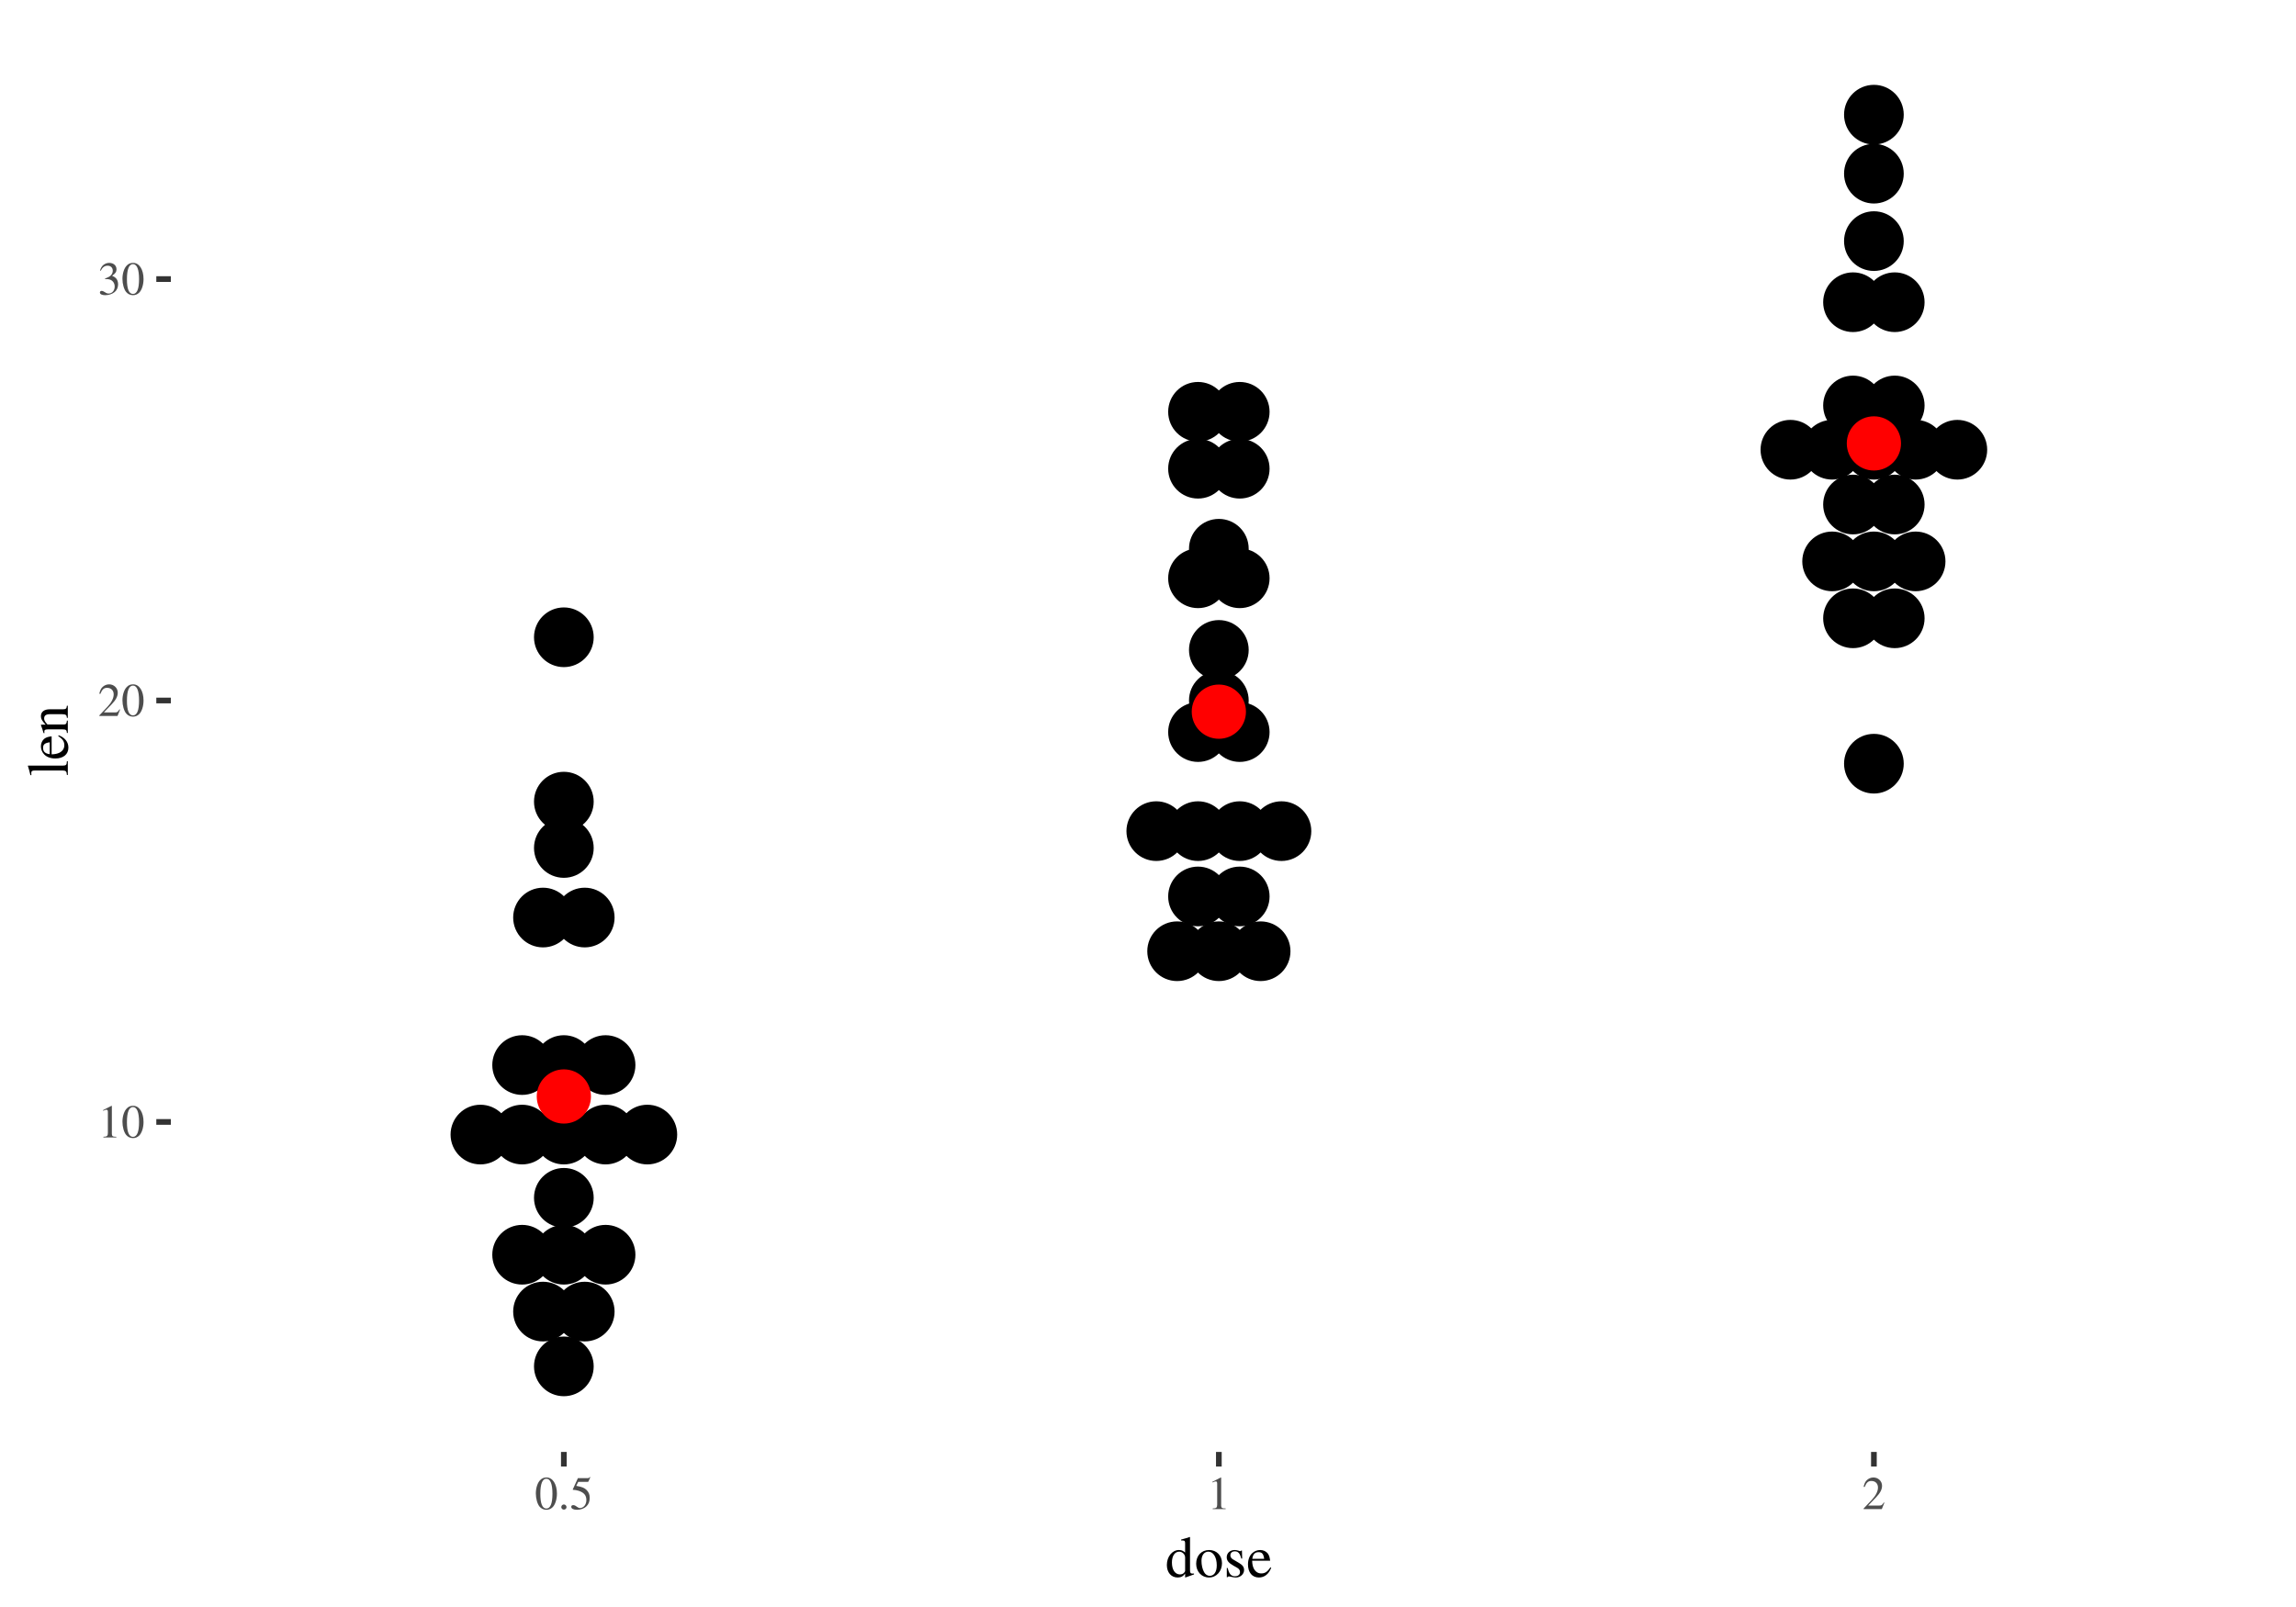
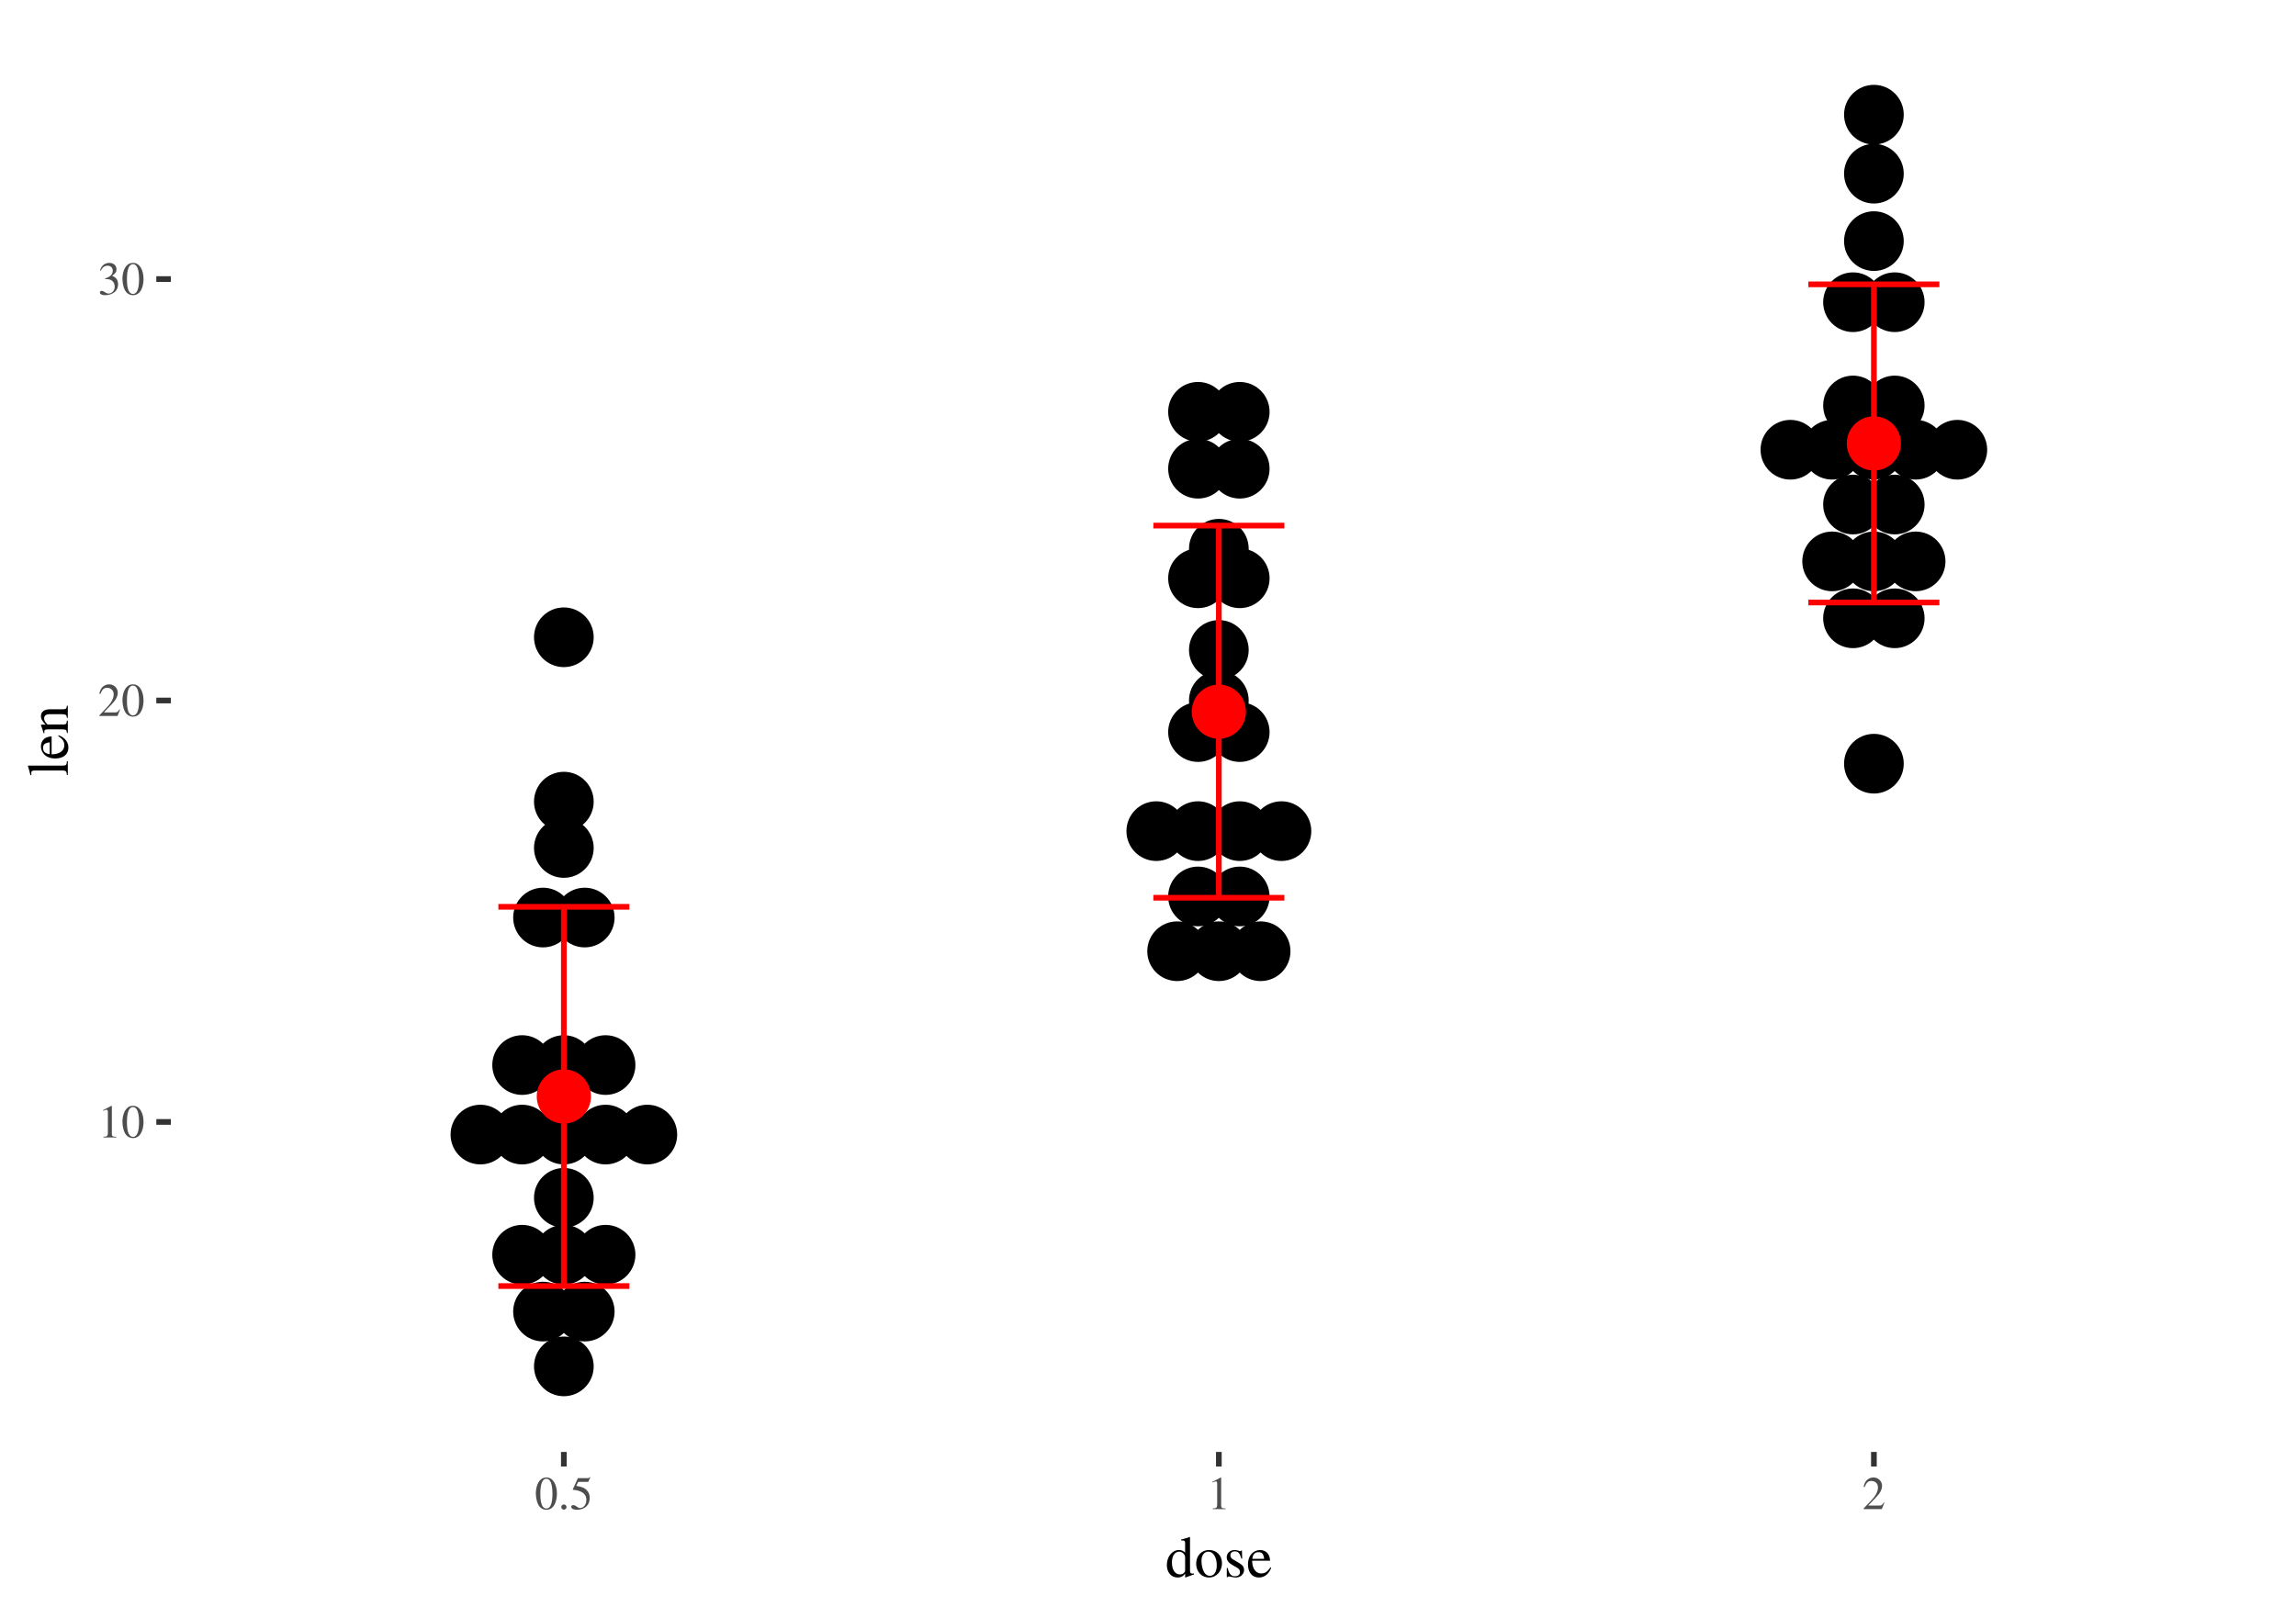
<svg xmlns="http://www.w3.org/2000/svg" viewBox="0 0 432.00 302.40">
  <defs>
    <style type="text/css">
    line, polyline, path, rect, circle {
      fill: none;
      stroke: #000000;
      stroke-linecap: round;
      stroke-linejoin: round;
      stroke-miterlimit: 10.00;
    }
  </style>
  </defs>
  <rect width="100%" height="100%" style="stroke: none; fill: #FFFFFF;" />
  <defs>
    <clipPath id="cpMzIuMTQ4Nnw0MjYuNTIxfDI3My4yMnw1LjQ3OTQ1">
      <rect x="32.15" y="5.48" width="394.37" height="267.74" />
    </clipPath>
  </defs>
  <circle cx="106.09" cy="257.12" r="3.93pt" style="stroke-width: 0.75; fill: #000000;" clip-path="url(#cpMzIuMTQ4Nnw0MjYuNTIxfDI3My4yMnw1LjQ3OTQ1)" />
  <circle cx="102.17" cy="246.81" r="3.93pt" style="stroke-width: 0.75; fill: #000000;" clip-path="url(#cpMzIuMTQ4Nnw0MjYuNTIxfDI3My4yMnw1LjQ3OTQ1)" />
  <circle cx="110.02" cy="246.81" r="3.93pt" style="stroke-width: 0.75; fill: #000000;" clip-path="url(#cpMzIuMTQ4Nnw0MjYuNTIxfDI3My4yMnw1LjQ3OTQ1)" />
  <circle cx="98.24" cy="236.11" r="3.93pt" style="stroke-width: 0.75; fill: #000000;" clip-path="url(#cpMzIuMTQ4Nnw0MjYuNTIxfDI3My4yMnw1LjQ3OTQ1)" />
  <circle cx="106.09" cy="236.11" r="3.93pt" style="stroke-width: 0.75; fill: #000000;" clip-path="url(#cpMzIuMTQ4Nnw0MjYuNTIxfDI3My4yMnw1LjQ3OTQ1)" />
  <circle cx="113.94" cy="236.11" r="3.93pt" style="stroke-width: 0.75; fill: #000000;" clip-path="url(#cpMzIuMTQ4Nnw0MjYuNTIxfDI3My4yMnw1LjQ3OTQ1)" />
  <circle cx="106.09" cy="225.40" r="3.93pt" style="stroke-width: 0.75; fill: #000000;" clip-path="url(#cpMzIuMTQ4Nnw0MjYuNTIxfDI3My4yMnw1LjQ3OTQ1)" />
  <circle cx="90.39" cy="213.50" r="3.93pt" style="stroke-width: 0.75; fill: #000000;" clip-path="url(#cpMzIuMTQ4Nnw0MjYuNTIxfDI3My4yMnw1LjQ3OTQ1)" />
  <circle cx="98.24" cy="213.50" r="3.93pt" style="stroke-width: 0.75; fill: #000000;" clip-path="url(#cpMzIuMTQ4Nnw0MjYuNTIxfDI3My4yMnw1LjQ3OTQ1)" />
  <circle cx="106.09" cy="213.50" r="3.93pt" style="stroke-width: 0.75; fill: #000000;" clip-path="url(#cpMzIuMTQ4Nnw0MjYuNTIxfDI3My4yMnw1LjQ3OTQ1)" />
  <circle cx="113.94" cy="213.50" r="3.93pt" style="stroke-width: 0.75; fill: #000000;" clip-path="url(#cpMzIuMTQ4Nnw0MjYuNTIxfDI3My4yMnw1LjQ3OTQ1)" />
  <circle cx="121.80" cy="213.50" r="3.93pt" style="stroke-width: 0.75; fill: #000000;" clip-path="url(#cpMzIuMTQ4Nnw0MjYuNTIxfDI3My4yMnw1LjQ3OTQ1)" />
  <circle cx="98.24" cy="200.42" r="3.93pt" style="stroke-width: 0.75; fill: #000000;" clip-path="url(#cpMzIuMTQ4Nnw0MjYuNTIxfDI3My4yMnw1LjQ3OTQ1)" />
  <circle cx="106.09" cy="200.42" r="3.93pt" style="stroke-width: 0.75; fill: #000000;" clip-path="url(#cpMzIuMTQ4Nnw0MjYuNTIxfDI3My4yMnw1LjQ3OTQ1)" />
  <circle cx="113.94" cy="200.42" r="3.93pt" style="stroke-width: 0.75; fill: #000000;" clip-path="url(#cpMzIuMTQ4Nnw0MjYuNTIxfDI3My4yMnw1LjQ3OTQ1)" />
  <circle cx="102.17" cy="172.66" r="3.93pt" style="stroke-width: 0.75; fill: #000000;" clip-path="url(#cpMzIuMTQ4Nnw0MjYuNTIxfDI3My4yMnw1LjQ3OTQ1)" />
  <circle cx="110.02" cy="172.66" r="3.93pt" style="stroke-width: 0.75; fill: #000000;" clip-path="url(#cpMzIuMTQ4Nnw0MjYuNTIxfDI3My4yMnw1LjQ3OTQ1)" />
  <circle cx="106.09" cy="159.57" r="3.93pt" style="stroke-width: 0.75; fill: #000000;" clip-path="url(#cpMzIuMTQ4Nnw0MjYuNTIxfDI3My4yMnw1LjQ3OTQ1)" />
  <circle cx="106.09" cy="150.85" r="3.93pt" style="stroke-width: 0.75; fill: #000000;" clip-path="url(#cpMzIuMTQ4Nnw0MjYuNTIxfDI3My4yMnw1LjQ3OTQ1)" />
  <circle cx="106.09" cy="119.92" r="3.93pt" style="stroke-width: 0.75; fill: #000000;" clip-path="url(#cpMzIuMTQ4Nnw0MjYuNTIxfDI3My4yMnw1LjQ3OTQ1)" />
  <circle cx="221.48" cy="179.00" r="3.93pt" style="stroke-width: 0.75; fill: #000000;" clip-path="url(#cpMzIuMTQ4Nnw0MjYuNTIxfDI3My4yMnw1LjQ3OTQ1)" />
  <circle cx="229.33" cy="179.00" r="3.93pt" style="stroke-width: 0.75; fill: #000000;" clip-path="url(#cpMzIuMTQ4Nnw0MjYuNTIxfDI3My4yMnw1LjQ3OTQ1)" />
  <circle cx="237.19" cy="179.00" r="3.93pt" style="stroke-width: 0.75; fill: #000000;" clip-path="url(#cpMzIuMTQ4Nnw0MjYuNTIxfDI3My4yMnw1LjQ3OTQ1)" />
  <circle cx="225.41" cy="168.69" r="3.93pt" style="stroke-width: 0.75; fill: #000000;" clip-path="url(#cpMzIuMTQ4Nnw0MjYuNTIxfDI3My4yMnw1LjQ3OTQ1)" />
  <circle cx="233.26" cy="168.69" r="3.93pt" style="stroke-width: 0.75; fill: #000000;" clip-path="url(#cpMzIuMTQ4Nnw0MjYuNTIxfDI3My4yMnw1LjQ3OTQ1)" />
  <circle cx="217.56" cy="156.40" r="3.93pt" style="stroke-width: 0.75; fill: #000000;" clip-path="url(#cpMzIuMTQ4Nnw0MjYuNTIxfDI3My4yMnw1LjQ3OTQ1)" />
  <circle cx="225.41" cy="156.40" r="3.93pt" style="stroke-width: 0.75; fill: #000000;" clip-path="url(#cpMzIuMTQ4Nnw0MjYuNTIxfDI3My4yMnw1LjQ3OTQ1)" />
  <circle cx="233.26" cy="156.40" r="3.93pt" style="stroke-width: 0.75; fill: #000000;" clip-path="url(#cpMzIuMTQ4Nnw0MjYuNTIxfDI3My4yMnw1LjQ3OTQ1)" />
  <circle cx="241.11" cy="156.40" r="3.93pt" style="stroke-width: 0.75; fill: #000000;" clip-path="url(#cpMzIuMTQ4Nnw0MjYuNTIxfDI3My4yMnw1LjQ3OTQ1)" />
  <circle cx="225.41" cy="137.76" r="3.93pt" style="stroke-width: 0.75; fill: #000000;" clip-path="url(#cpMzIuMTQ4Nnw0MjYuNTIxfDI3My4yMnw1LjQ3OTQ1)" />
  <circle cx="233.26" cy="137.76" r="3.93pt" style="stroke-width: 0.75; fill: #000000;" clip-path="url(#cpMzIuMTQ4Nnw0MjYuNTIxfDI3My4yMnw1LjQ3OTQ1)" />
  <circle cx="229.33" cy="131.82" r="3.93pt" style="stroke-width: 0.75; fill: #000000;" clip-path="url(#cpMzIuMTQ4Nnw0MjYuNTIxfDI3My4yMnw1LjQ3OTQ1)" />
  <circle cx="229.33" cy="122.30" r="3.93pt" style="stroke-width: 0.75; fill: #000000;" clip-path="url(#cpMzIuMTQ4Nnw0MjYuNTIxfDI3My4yMnw1LjQ3OTQ1)" />
  <circle cx="225.41" cy="108.82" r="3.93pt" style="stroke-width: 0.75; fill: #000000;" clip-path="url(#cpMzIuMTQ4Nnw0MjYuNTIxfDI3My4yMnw1LjQ3OTQ1)" />
  <circle cx="233.26" cy="108.82" r="3.93pt" style="stroke-width: 0.75; fill: #000000;" clip-path="url(#cpMzIuMTQ4Nnw0MjYuNTIxfDI3My4yMnw1LjQ3OTQ1)" />
  <circle cx="229.33" cy="103.26" r="3.93pt" style="stroke-width: 0.75; fill: #000000;" clip-path="url(#cpMzIuMTQ4Nnw0MjYuNTIxfDI3My4yMnw1LjQ3OTQ1)" />
  <circle cx="225.41" cy="88.20" r="3.93pt" style="stroke-width: 0.75; fill: #000000;" clip-path="url(#cpMzIuMTQ4Nnw0MjYuNTIxfDI3My4yMnw1LjQ3OTQ1)" />
  <circle cx="233.26" cy="88.20" r="3.93pt" style="stroke-width: 0.75; fill: #000000;" clip-path="url(#cpMzIuMTQ4Nnw0MjYuNTIxfDI3My4yMnw1LjQ3OTQ1)" />
  <circle cx="225.41" cy="77.49" r="3.93pt" style="stroke-width: 0.75; fill: #000000;" clip-path="url(#cpMzIuMTQ4Nnw0MjYuNTIxfDI3My4yMnw1LjQ3OTQ1)" />
  <circle cx="233.26" cy="77.49" r="3.93pt" style="stroke-width: 0.75; fill: #000000;" clip-path="url(#cpMzIuMTQ4Nnw0MjYuNTIxfDI3My4yMnw1LjQ3OTQ1)" />
  <circle cx="352.58" cy="143.71" r="3.93pt" style="stroke-width: 0.75; fill: #000000;" clip-path="url(#cpMzIuMTQ4Nnw0MjYuNTIxfDI3My4yMnw1LjQ3OTQ1)" />
  <circle cx="348.65" cy="116.35" r="3.93pt" style="stroke-width: 0.75; fill: #000000;" clip-path="url(#cpMzIuMTQ4Nnw0MjYuNTIxfDI3My4yMnw1LjQ3OTQ1)" />
  <circle cx="356.50" cy="116.35" r="3.93pt" style="stroke-width: 0.75; fill: #000000;" clip-path="url(#cpMzIuMTQ4Nnw0MjYuNTIxfDI3My4yMnw1LjQ3OTQ1)" />
  <circle cx="344.72" cy="105.64" r="3.93pt" style="stroke-width: 0.75; fill: #000000;" clip-path="url(#cpMzIuMTQ4Nnw0MjYuNTIxfDI3My4yMnw1LjQ3OTQ1)" />
  <circle cx="352.58" cy="105.64" r="3.93pt" style="stroke-width: 0.75; fill: #000000;" clip-path="url(#cpMzIuMTQ4Nnw0MjYuNTIxfDI3My4yMnw1LjQ3OTQ1)" />
  <circle cx="360.43" cy="105.64" r="3.93pt" style="stroke-width: 0.75; fill: #000000;" clip-path="url(#cpMzIuMTQ4Nnw0MjYuNTIxfDI3My4yMnw1LjQ3OTQ1)" />
  <circle cx="348.65" cy="94.94" r="3.93pt" style="stroke-width: 0.75; fill: #000000;" clip-path="url(#cpMzIuMTQ4Nnw0MjYuNTIxfDI3My4yMnw1LjQ3OTQ1)" />
  <circle cx="356.50" cy="94.94" r="3.93pt" style="stroke-width: 0.75; fill: #000000;" clip-path="url(#cpMzIuMTQ4Nnw0MjYuNTIxfDI3My4yMnw1LjQ3OTQ1)" />
  <circle cx="336.87" cy="84.63" r="3.93pt" style="stroke-width: 0.75; fill: #000000;" clip-path="url(#cpMzIuMTQ4Nnw0MjYuNTIxfDI3My4yMnw1LjQ3OTQ1)" />
  <circle cx="344.72" cy="84.63" r="3.93pt" style="stroke-width: 0.75; fill: #000000;" clip-path="url(#cpMzIuMTQ4Nnw0MjYuNTIxfDI3My4yMnw1LjQ3OTQ1)" />
  <circle cx="352.58" cy="84.63" r="3.93pt" style="stroke-width: 0.75; fill: #000000;" clip-path="url(#cpMzIuMTQ4Nnw0MjYuNTIxfDI3My4yMnw1LjQ3OTQ1)" />
  <circle cx="360.43" cy="84.63" r="3.93pt" style="stroke-width: 0.75; fill: #000000;" clip-path="url(#cpMzIuMTQ4Nnw0MjYuNTIxfDI3My4yMnw1LjQ3OTQ1)" />
  <circle cx="368.28" cy="84.63" r="3.93pt" style="stroke-width: 0.75; fill: #000000;" clip-path="url(#cpMzIuMTQ4Nnw0MjYuNTIxfDI3My4yMnw1LjQ3OTQ1)" />
  <circle cx="348.65" cy="76.30" r="3.93pt" style="stroke-width: 0.75; fill: #000000;" clip-path="url(#cpMzIuMTQ4Nnw0MjYuNTIxfDI3My4yMnw1LjQ3OTQ1)" />
  <circle cx="356.50" cy="76.30" r="3.93pt" style="stroke-width: 0.75; fill: #000000;" clip-path="url(#cpMzIuMTQ4Nnw0MjYuNTIxfDI3My4yMnw1LjQ3OTQ1)" />
  <circle cx="348.65" cy="56.87" r="3.93pt" style="stroke-width: 0.75; fill: #000000;" clip-path="url(#cpMzIuMTQ4Nnw0MjYuNTIxfDI3My4yMnw1LjQ3OTQ1)" />
  <circle cx="356.50" cy="56.87" r="3.93pt" style="stroke-width: 0.75; fill: #000000;" clip-path="url(#cpMzIuMTQ4Nnw0MjYuNTIxfDI3My4yMnw1LjQ3OTQ1)" />
  <circle cx="352.58" cy="45.37" r="3.93pt" style="stroke-width: 0.75; fill: #000000;" clip-path="url(#cpMzIuMTQ4Nnw0MjYuNTIxfDI3My4yMnw1LjQ3OTQ1)" />
  <circle cx="352.58" cy="32.68" r="3.93pt" style="stroke-width: 0.75; fill: #000000;" clip-path="url(#cpMzIuMTQ4Nnw0MjYuNTIxfDI3My4yMnw1LjQ3OTQ1)" />
  <circle cx="352.58" cy="21.58" r="3.93pt" style="stroke-width: 0.75; fill: #000000;" clip-path="url(#cpMzIuMTQ4Nnw0MjYuNTIxfDI3My4yMnw1LjQ3OTQ1)" />
+   <polyline points="93.77,170.64 118.42,170.64 " style="stroke-width: 1.07; stroke: #FF0000; stroke-linecap: butt;" clip-path="url(#cpMzIuMTQ4Nnw0MjYuNTIxfDI3My4yMnw1LjQ3OTQ1)" />
+   <polyline points="106.09,170.64 106.09,242.01 " style="stroke-width: 1.07; stroke: #FF0000; stroke-linecap: butt;" clip-path="url(#cpMzIuMTQ4Nnw0MjYuNTIxfDI3My4yMnw1LjQ3OTQ1)" />
+   <polyline points="93.77,242.01 118.42,242.01 " style="stroke-width: 1.07; stroke: #FF0000; stroke-linecap: butt;" clip-path="url(#cpMzIuMTQ4Nnw0MjYuNTIxfDI3My4yMnw1LjQ3OTQ1)" />
+   <polyline points="217.01,98.90 241.66,98.90 " style="stroke-width: 1.07; stroke: #FF0000; stroke-linecap: butt;" clip-path="url(#cpMzIuMTQ4Nnw0MjYuNTIxfDI3My4yMnw1LjQ3OTQ1)" />
+   <polyline points="229.33,98.90 229.33,168.94 " style="stroke-width: 1.07; stroke: #FF0000; stroke-linecap: butt;" clip-path="url(#cpMzIuMTQ4Nnw0MjYuNTIxfDI3My4yMnw1LjQ3OTQ1)" />
+   <polyline points="217.01,168.94 241.66,168.94 " style="stroke-width: 1.07; stroke: #FF0000; stroke-linecap: butt;" clip-path="url(#cpMzIuMTQ4Nnw0MjYuNTIxfDI3My4yMnw1LjQ3OTQ1)" />
+   <polyline points="340.25,53.50 364.90,53.50 " style="stroke-width: 1.07; stroke: #FF0000; stroke-linecap: butt;" clip-path="url(#cpMzIuMTQ4Nnw0MjYuNTIxfDI3My4yMnw1LjQ3OTQ1)" />
+   <polyline points="352.58,53.50 352.58,113.37 " style="stroke-width: 1.07; stroke: #FF0000; stroke-linecap: butt;" clip-path="url(#cpMzIuMTQ4Nnw0MjYuNTIxfDI3My4yMnw1LjQ3OTQ1)" />
+   <polyline points="340.25,113.37 364.90,113.37 " style="stroke-width: 1.07; stroke: #FF0000; stroke-linecap: butt;" clip-path="url(#cpMzIuMTQ4Nnw0MjYuNTIxfDI3My4yMnw1LjQ3OTQ1)" />
  <circle cx="106.09" cy="206.33" r="3.56pt" style="stroke-width: 0.71; stroke: #FF0000; fill: #FF0000;" clip-path="url(#cpMzIuMTQ4Nnw0MjYuNTIxfDI3My4yMnw1LjQ3OTQ1)" />
  <circle cx="229.33" cy="133.92" r="3.56pt" style="stroke-width: 0.71; stroke: #FF0000; fill: #FF0000;" clip-path="url(#cpMzIuMTQ4Nnw0MjYuNTIxfDI3My4yMnw1LjQ3OTQ1)" />
  <circle cx="352.58" cy="83.44" r="3.56pt" style="stroke-width: 0.71; stroke: #FF0000; fill: #FF0000;" clip-path="url(#cpMzIuMTQ4Nnw0MjYuNTIxfDI3My4yMnw1LjQ3OTQ1)" />
  <defs>
    <clipPath id="cpMHw0MzJ8MzAyLjR8MA==">
      <rect x="0.00" y="0.00" width="432.00" height="302.40" />
    </clipPath>
  </defs>
  <g clip-path="url(#cpMHw0MzJ8MzAyLjR8MA==)">
    <text x="18.42" y="214.04" style="font-size: 8.80px; fill: #4D4D4D; font-family: Nimbus Roman No9 L;" textLength="8.80px" lengthAdjust="spacingAndGlyphs">10</text>
  </g>
  <g clip-path="url(#cpMHw0MzJ8MzAyLjR8MA==)">
    <text x="18.42" y="134.73" style="font-size: 8.80px; fill: #4D4D4D; font-family: Nimbus Roman No9 L;" textLength="8.80px" lengthAdjust="spacingAndGlyphs">20</text>
  </g>
  <g clip-path="url(#cpMHw0MzJ8MzAyLjR8MA==)">
    <text x="18.42" y="55.42" style="font-size: 8.80px; fill: #4D4D4D; font-family: Nimbus Roman No9 L;" textLength="8.80px" lengthAdjust="spacingAndGlyphs">30</text>
  </g>
  <polyline points="29.41,211.12 32.15,211.12 " style="stroke-width: 1.07; stroke: #333333; stroke-linecap: butt;" clip-path="url(#cpMHw0MzJ8MzAyLjR8MA==)" />
  <polyline points="29.41,131.82 32.15,131.82 " style="stroke-width: 1.07; stroke: #333333; stroke-linecap: butt;" clip-path="url(#cpMHw0MzJ8MzAyLjR8MA==)" />
  <polyline points="29.41,52.51 32.15,52.51 " style="stroke-width: 1.07; stroke: #333333; stroke-linecap: butt;" clip-path="url(#cpMHw0MzJ8MzAyLjR8MA==)" />
  <polyline points="106.09,275.96 106.09,273.22 " style="stroke-width: 1.07; stroke: #333333; stroke-linecap: butt;" clip-path="url(#cpMHw0MzJ8MzAyLjR8MA==)" />
  <polyline points="229.33,275.96 229.33,273.22 " style="stroke-width: 1.07; stroke: #333333; stroke-linecap: butt;" clip-path="url(#cpMHw0MzJ8MzAyLjR8MA==)" />
  <polyline points="352.58,275.96 352.58,273.22 " style="stroke-width: 1.07; stroke: #333333; stroke-linecap: butt;" clip-path="url(#cpMHw0MzJ8MzAyLjR8MA==)" />
  <g clip-path="url(#cpMHw0MzJ8MzAyLjR8MA==)">
    <text x="100.60" y="283.98" style="font-size: 8.80px; fill: #4D4D4D; font-family: Nimbus Roman No9 L;" textLength="11.00px" lengthAdjust="spacingAndGlyphs">0.5</text>
  </g>
  <g clip-path="url(#cpMHw0MzJ8MzAyLjR8MA==)">
    <text x="227.14" y="283.98" style="font-size: 8.80px; fill: #4D4D4D; font-family: Nimbus Roman No9 L;" textLength="4.40px" lengthAdjust="spacingAndGlyphs">1</text>
  </g>
  <g clip-path="url(#cpMHw0MzJ8MzAyLjR8MA==)">
    <text x="350.38" y="283.98" style="font-size: 8.80px; fill: #4D4D4D; font-family: Nimbus Roman No9 L;" textLength="4.40px" lengthAdjust="spacingAndGlyphs">2</text>
  </g>
  <g clip-path="url(#cpMHw0MzJ8MzAyLjR8MA==)">
    <text x="219.25" y="296.74" style="font-size: 11.00px; font-family: Nimbus Roman No9 L;" textLength="20.16px" lengthAdjust="spacingAndGlyphs">dose</text>
  </g>
  <g clip-path="url(#cpMHw0MzJ8MzAyLjR8MA==)">
    <text transform="translate(12.76,146.07) rotate(-90)" style="font-size: 11.00px; font-family: Nimbus Roman No9 L;" textLength="13.44px" lengthAdjust="spacingAndGlyphs">len</text>
  </g>
</svg>
